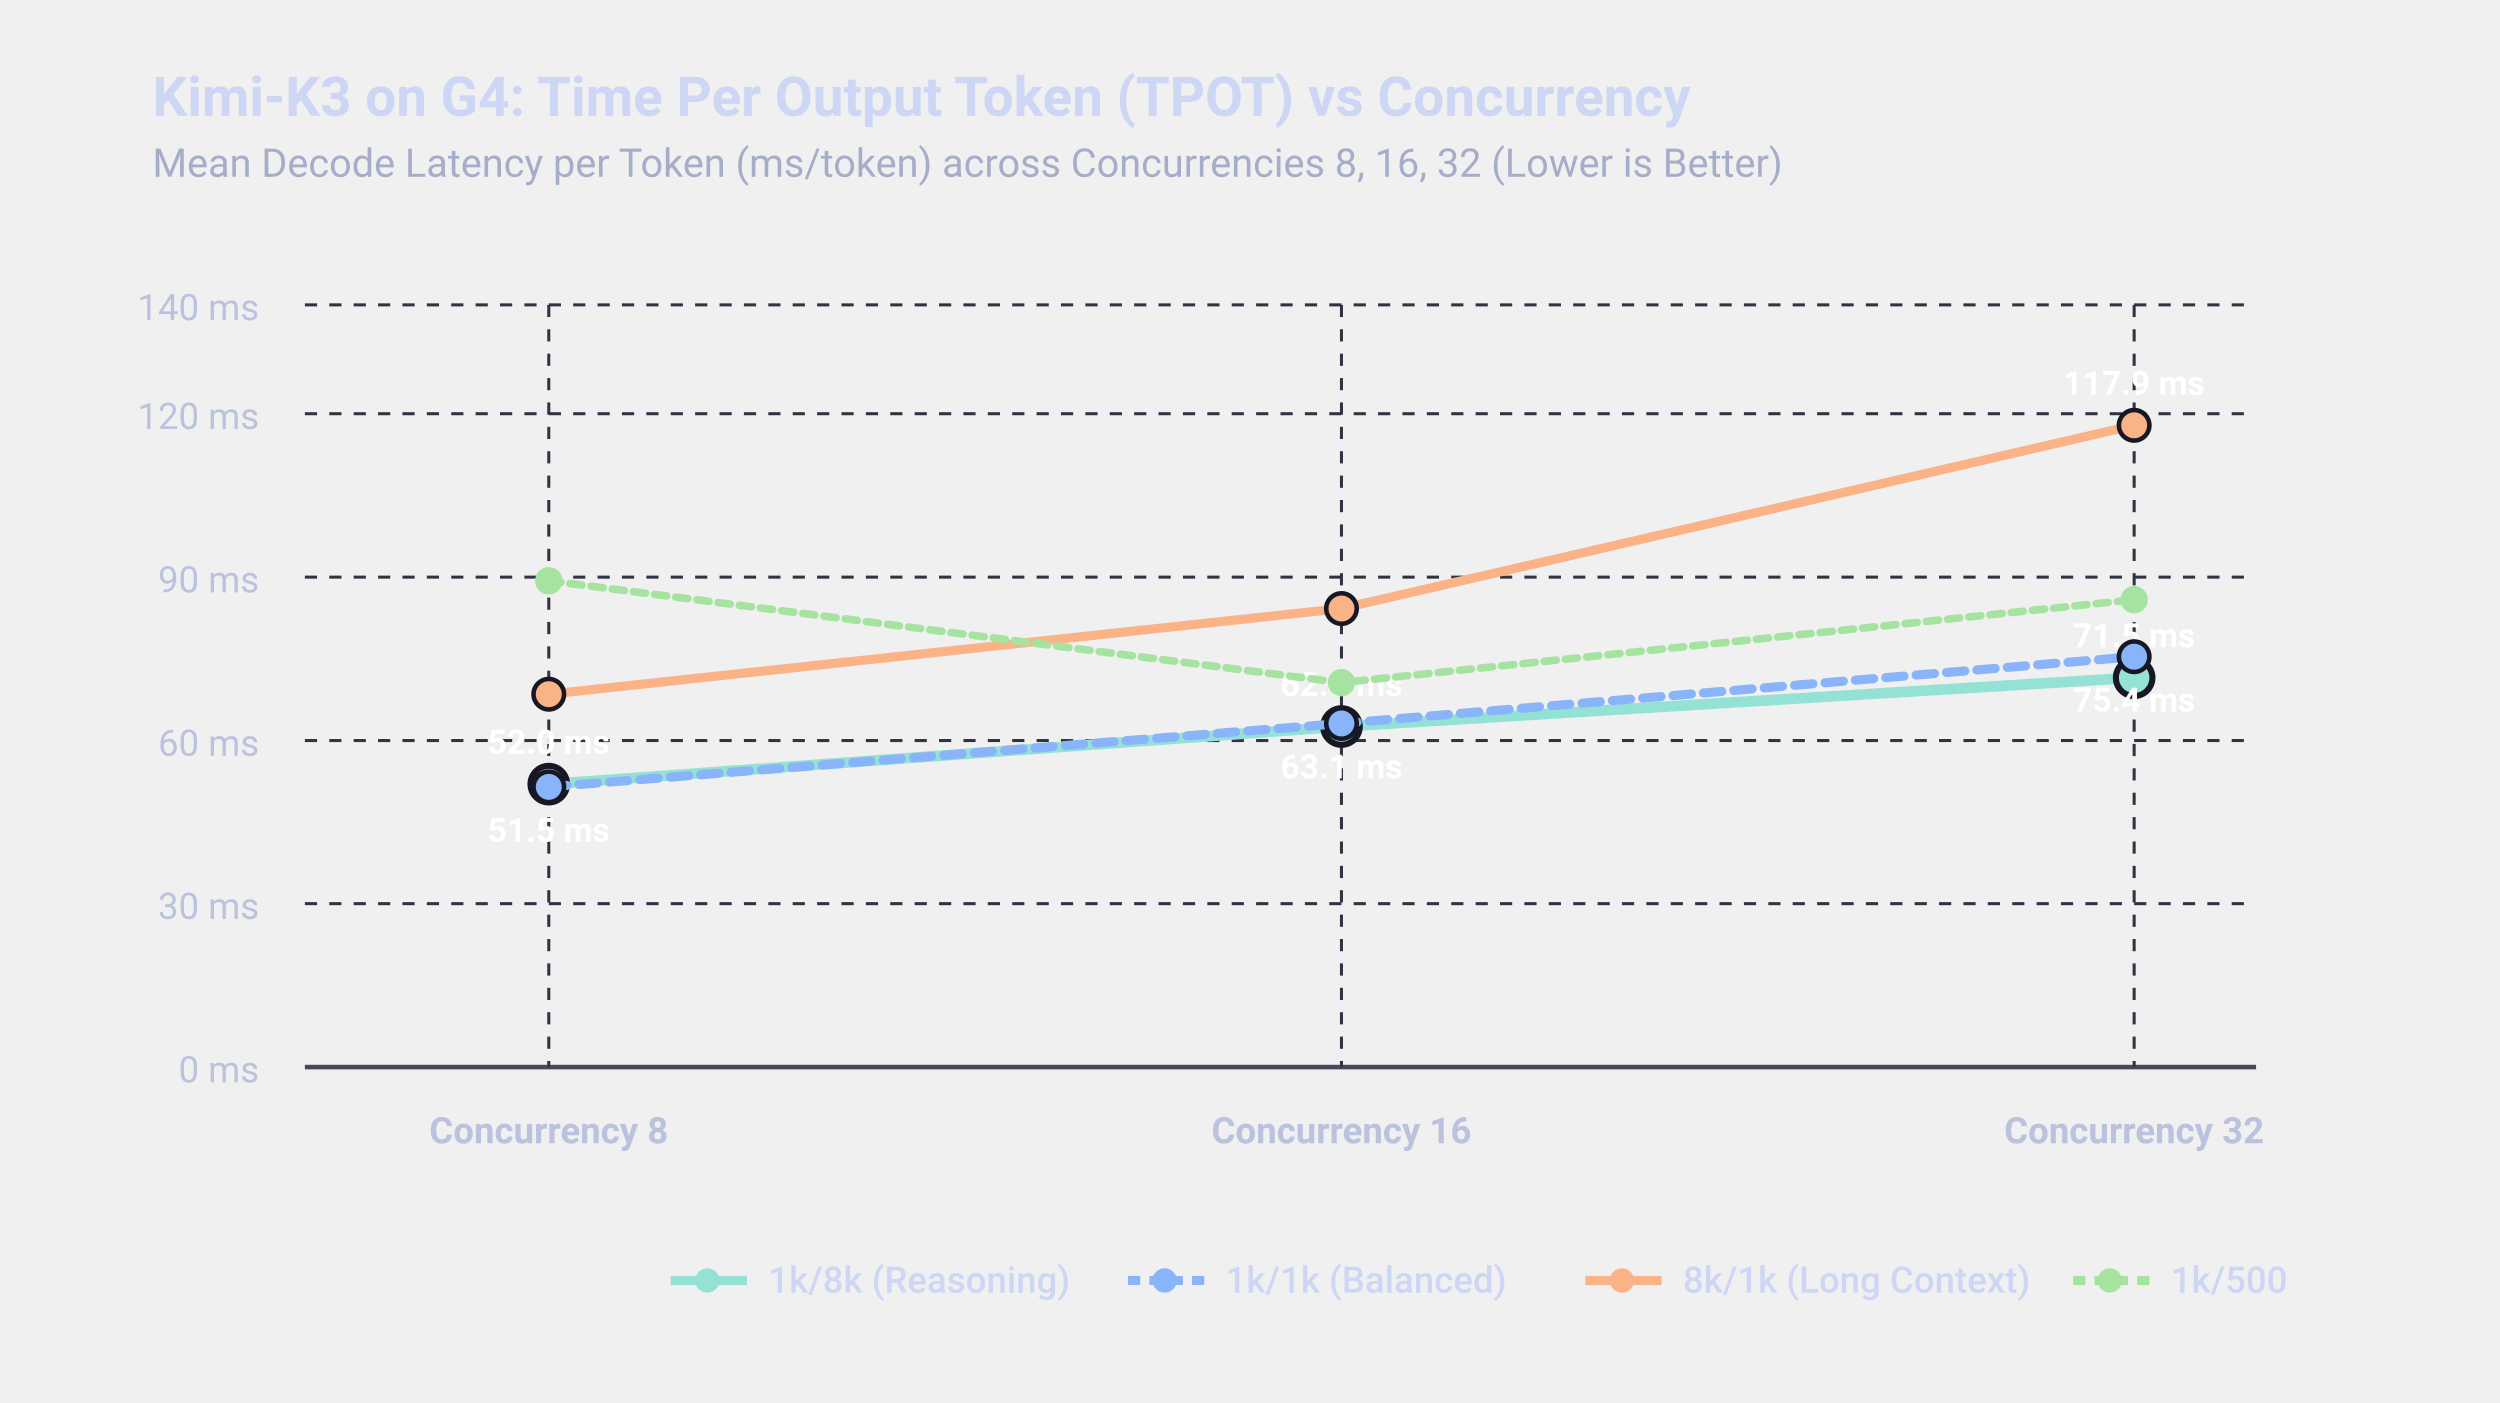
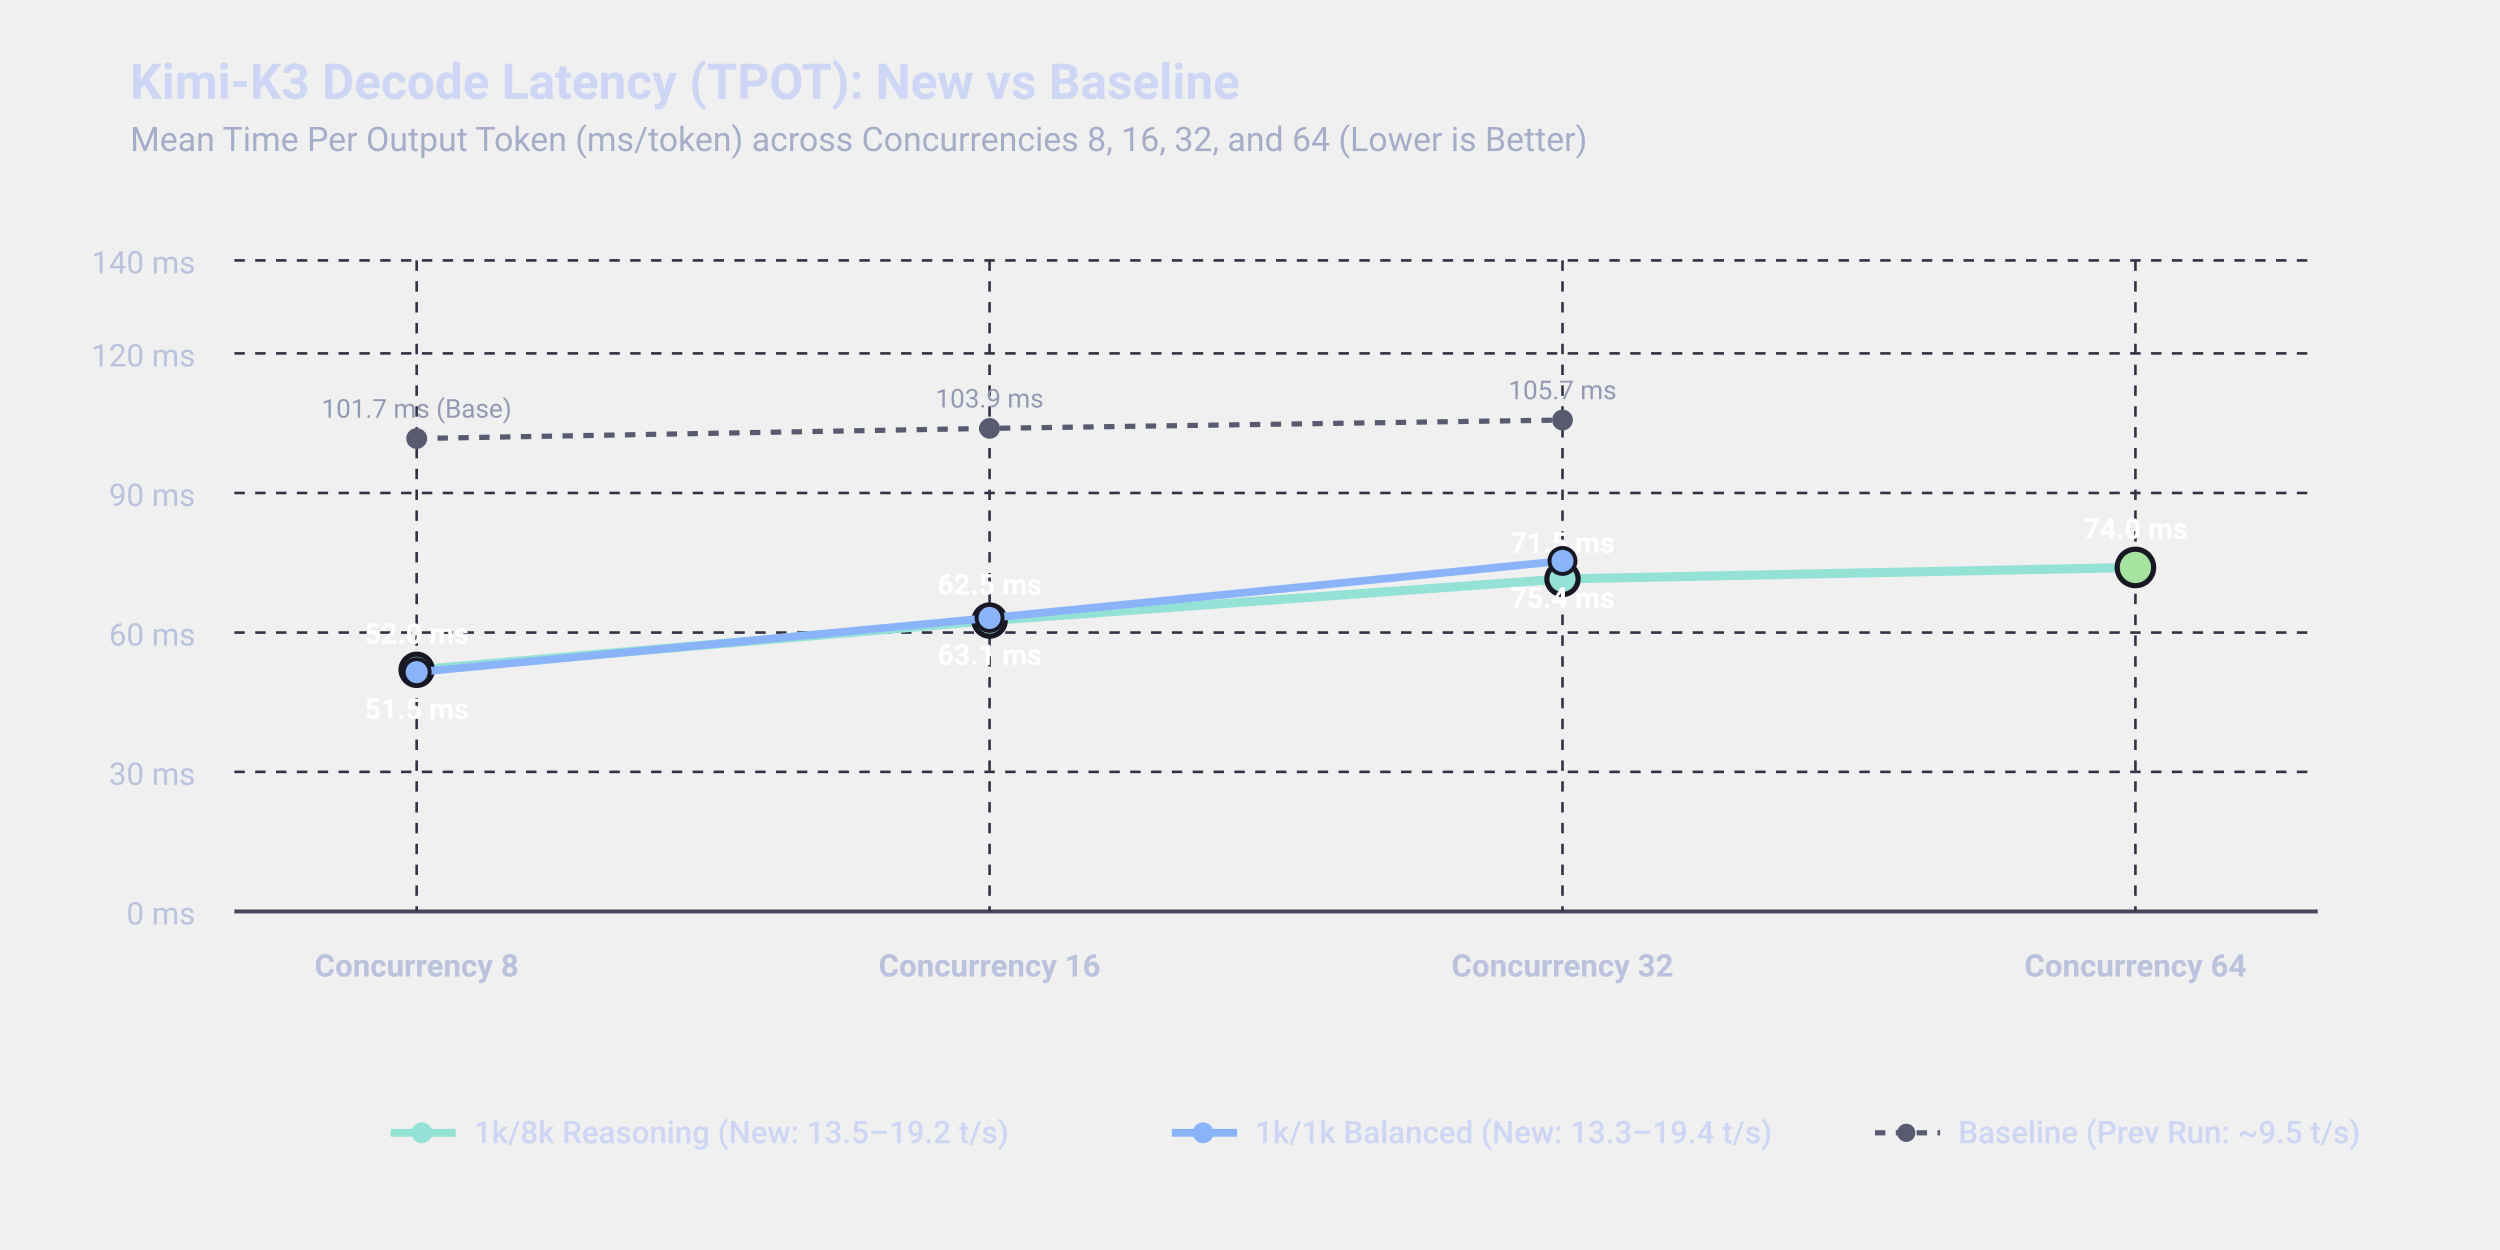
- <svg xmlns="http://www.w3.org/2000/svg" viewBox="0 0 820 460" width="100%" height="100%" style="background:#181825; font-family: -apple-system, BlinkMacSystemFont, Segoe UI, Roboto, Helvetica, Arial, sans-serif;">
+ <svg xmlns="http://www.w3.org/2000/svg" viewBox="0 0 960 480" width="100%" height="100%" style="background:#181825; font-family: -apple-system, BlinkMacSystemFont, Segoe UI, Roboto, Helvetica, Arial, sans-serif;">
  <style>
-     .title { fill: #cdd6f4; font-size: 18px; font-weight: bold; }
+     .title { fill: #cdd6f4; font-size: 19px; font-weight: bold; }
    .subtitle { fill: #a6adc8; font-size: 13px; }
    .axis { stroke: #45475a; stroke-width: 1.5; }
    .grid { stroke: #313244; stroke-dasharray: 4; stroke-width: 1; }
    .label { fill: #bac2de; font-size: 12px; }
    .legend { fill: #cdd6f4; font-size: 12px; font-weight: 500; }
-     .dot-label { fill: #ffffff; font-size: 11px; font-weight: 600; text-anchor: middle; }
+     .dot-label-new { fill: #ffffff; font-size: 11px; font-weight: bold; text-anchor: middle; }
+     .dot-label-old { fill: #9399b2; font-size: 10px; font-weight: normal; text-anchor: middle; }
  </style>
-   <text x="50" y="38" class="title">Kimi-K3 on G4: Time Per Output Token (TPOT) vs Concurrency</text>
-   <text x="50" y="58" class="subtitle">Mean Decode Latency per Token (ms/token) across Concurrencies 8, 16, 32 (Lower is Better)</text>
-   <line x1="100" y1="350" x2="740" y2="350" class="axis" />
-   <text x="85" y="355" class="label" text-anchor="end">0 ms</text>
-   <line x1="100" y1="296.4" x2="740" y2="296.4" class="grid" />
-   <text x="85" y="301.4" class="label" text-anchor="end">30 ms</text>
-   <line x1="100" y1="242.9" x2="740" y2="242.9" class="grid" />
-   <text x="85" y="247.9" class="label" text-anchor="end">60 ms</text>
-   <line x1="100" y1="189.3" x2="740" y2="189.3" class="grid" />
-   <text x="85" y="194.3" class="label" text-anchor="end">90 ms</text>
-   <line x1="100" y1="135.7" x2="740" y2="135.7" class="grid" />
-   <text x="85" y="140.7" class="label" text-anchor="end">120 ms</text>
-   <line x1="100" y1="100.0" x2="740" y2="100.0" class="grid" />
-   <text x="85" y="105.0" class="label" text-anchor="end">140 ms</text>
-   <line x1="180" y1="100" x2="180" y2="350" class="grid" />
-   <text x="180" y="375" class="label" text-anchor="middle" font-weight="bold">Concurrency 8</text>
-   <line x1="440" y1="100" x2="440" y2="350" class="grid" />
-   <text x="440" y="375" class="label" text-anchor="middle" font-weight="bold">Concurrency 16</text>
-   <line x1="700" y1="100" x2="700" y2="350" class="grid" />
-   <text x="700" y="375" class="label" text-anchor="middle" font-weight="bold">Concurrency 32</text>
-   <polyline points="180,257.2 440,238.3 700,222.3" fill="none" stroke="#94e2d5" stroke-width="3.5" stroke-linecap="round" stroke-linejoin="round" />
-   <circle cx="180" cy="257.2" r="6" fill="#94e2d5" stroke="#181825" stroke-width="2" />
-   <text x="180" y="247.2" class="dot-label">52.0 ms</text>
-   <circle cx="440" cy="238.3" r="6" fill="#94e2d5" stroke="#181825" stroke-width="2" />
-   <text x="440" y="228.3" class="dot-label">62.6 ms</text>
-   <circle cx="700" cy="222.3" r="6" fill="#94e2d5" stroke="#181825" stroke-width="2" />
-   <text x="700" y="212.3" class="dot-label">71.5 ms</text>
-   <polyline points="180,258.1 440,237.3 700,215.4" fill="none" stroke="#89b4fa" stroke-width="3" stroke-dasharray="6,4" stroke-linecap="round" stroke-linejoin="round" />
-   <circle cx="180" cy="258.1" r="5" fill="#89b4fa" stroke="#181825" stroke-width="1.5" />
-   <text x="180" y="276.1" class="dot-label">51.5 ms</text>
-   <circle cx="440" cy="237.3" r="5" fill="#89b4fa" stroke="#181825" stroke-width="1.5" />
-   <text x="440" y="255.3" class="dot-label">63.1 ms</text>
-   <circle cx="700" cy="215.4" r="5" fill="#89b4fa" stroke="#181825" stroke-width="1.5" />
-   <text x="700" y="233.4" class="dot-label">75.4 ms</text>
-   <polyline points="180,227.7 440,199.6 700,139.5" fill="none" stroke="#fab387" stroke-width="3" stroke-linecap="round" stroke-linejoin="round" />
-   <circle cx="180" cy="227.7" r="5" fill="#fab387" stroke="#181825" stroke-width="1.5" />
-   <circle cx="440" cy="199.6" r="5" fill="#fab387" stroke="#181825" stroke-width="1.5" />
-   <circle cx="700" cy="139.5" r="5" fill="#fab387" stroke="#181825" stroke-width="1.5" />
-   <text x="700" y="129.5" class="dot-label">117.9 ms</text>
-   <polyline points="180,190.5 440,223.9 700,196.7" fill="none" stroke="#a6e3a1" stroke-width="2.5" stroke-dasharray="4,3" stroke-linecap="round" stroke-linejoin="round" />
-   <circle cx="180" cy="190.5" r="4.5" fill="#a6e3a1" />
-   <circle cx="440" cy="223.9" r="4.5" fill="#a6e3a1" />
-   <circle cx="700" cy="196.7" r="4.5" fill="#a6e3a1" />
-   <line x1="220" y1="420" x2="245" y2="420" stroke="#94e2d5" stroke-width="3" />
-   <circle cx="232" cy="420" r="4" fill="#94e2d5" />
-   <text x="252" y="424" class="legend">1k/8k (Reasoning)</text>
-   <line x1="370" y1="420" x2="395" y2="420" stroke="#89b4fa" stroke-width="3" stroke-dasharray="4,3" />
-   <circle cx="382" cy="420" r="4" fill="#89b4fa" />
-   <text x="402" y="424" class="legend">1k/1k (Balanced)</text>
-   <line x1="520" y1="420" x2="545" y2="420" stroke="#fab387" stroke-width="3" />
-   <circle cx="532" cy="420" r="4" fill="#fab387" />
-   <text x="552" y="424" class="legend">8k/1k (Long Context)</text>
-   <line x1="680" y1="420" x2="705" y2="420" stroke="#a6e3a1" stroke-width="3" stroke-dasharray="4,3" />
-   <circle cx="692" cy="420" r="4" fill="#a6e3a1" />
-   <text x="712" y="424" class="legend">1k/500</text>
+   <text x="50" y="38" class="title">Kimi-K3 Decode Latency (TPOT): New vs Baseline</text>
+   <text x="50" y="58" class="subtitle">Mean Time Per Output Token (ms/token) across Concurrencies 8, 16, 32, and 64 (Lower is Better)</text>
+   <line x1="90" y1="350" x2="890" y2="350" class="axis" />
+   <text x="75" y="355" class="label" text-anchor="end">0 ms</text>
+   <line x1="90" y1="296.4" x2="890" y2="296.4" class="grid" />
+   <text x="75" y="301.4" class="label" text-anchor="end">30 ms</text>
+   <line x1="90" y1="242.9" x2="890" y2="242.9" class="grid" />
+   <text x="75" y="247.9" class="label" text-anchor="end">60 ms</text>
+   <line x1="90" y1="189.3" x2="890" y2="189.3" class="grid" />
+   <text x="75" y="194.3" class="label" text-anchor="end">90 ms</text>
+   <line x1="90" y1="135.7" x2="890" y2="135.7" class="grid" />
+   <text x="75" y="140.7" class="label" text-anchor="end">120 ms</text>
+   <line x1="90" y1="100.0" x2="890" y2="100.0" class="grid" />
+   <text x="75" y="105.0" class="label" text-anchor="end">140 ms</text>
+   <line x1="160" y1="100" x2="160" y2="350" class="grid" />
+   <text x="160" y="375" class="label" text-anchor="middle" font-weight="bold">Concurrency 8</text>
+   <line x1="380" y1="100" x2="380" y2="350" class="grid" />
+   <text x="380" y="375" class="label" text-anchor="middle" font-weight="bold">Concurrency 16</text>
+   <line x1="600" y1="100" x2="600" y2="350" class="grid" />
+   <text x="600" y="375" class="label" text-anchor="middle" font-weight="bold">Concurrency 32</text>
+   <line x1="820" y1="100" x2="820" y2="350" class="grid" />
+   <text x="820" y="375" class="label" text-anchor="middle" font-weight="bold">Concurrency 64</text>
+   <polyline points="160,168.4 380,164.5 600,161.3" fill="none" stroke="#585b70" stroke-width="2" stroke-dasharray="4,4" />
+   <circle cx="160" cy="168.4" r="4" fill="#585b70" />
+   <text x="160" y="160.4" class="dot-label-old">101.7 ms (Base)</text>
+   <circle cx="380" cy="164.5" r="4" fill="#585b70" />
+   <text x="380" y="156.5" class="dot-label-old">103.9 ms</text>
+   <circle cx="600" cy="161.3" r="4" fill="#585b70" />
+   <text x="600" y="153.3" class="dot-label-old">105.7 ms</text>
+   <polyline points="160,257.2 380,238.3 600,222.3 820,217.9" fill="none" stroke="#94e2d5" stroke-width="3.5" stroke-linecap="round" stroke-linejoin="round" />
+   <circle cx="160" cy="257.2" r="6" fill="#94e2d5" stroke="#181825" stroke-width="2" />
+   <text x="160" y="247.2" class="dot-label-new">52.0 ms</text>
+   <circle cx="380" cy="238.3" r="6" fill="#94e2d5" stroke="#181825" stroke-width="2" />
+   <text x="380" y="228.3" class="dot-label-new">62.5 ms</text>
+   <circle cx="600" cy="222.3" r="6" fill="#94e2d5" stroke="#181825" stroke-width="2" />
+   <text x="600" y="212.3" class="dot-label-new">71.5 ms</text>
+   <circle cx="820" cy="217.9" r="7" fill="#a6e3a1" stroke="#181825" stroke-width="2" />
+   <text x="820" y="206.9" class="dot-label-new" font-size="12px">74.0 ms</text>
+   <polyline points="160,258.1 380,237.3 600,215.4" fill="none" stroke="#89b4fa" stroke-width="3" stroke-linecap="round" stroke-linejoin="round" />
+   <circle cx="160" cy="258.1" r="5" fill="#89b4fa" stroke="#181825" stroke-width="1.5" />
+   <text x="160" y="276.1" class="dot-label-new">51.5 ms</text>
+   <circle cx="380" cy="237.3" r="5" fill="#89b4fa" stroke="#181825" stroke-width="1.5" />
+   <text x="380" y="255.3" class="dot-label-new">63.1 ms</text>
+   <circle cx="600" cy="215.4" r="5" fill="#89b4fa" stroke="#181825" stroke-width="1.5" />
+   <text x="600" y="233.4" class="dot-label-new">75.4 ms</text>
+   <line x1="150" y1="435" x2="175" y2="435" stroke="#94e2d5" stroke-width="3" />
+   <circle cx="162" cy="435" r="4" fill="#94e2d5" />
+   <text x="182" y="439" class="legend">1k/8k Reasoning (New: 13.5–19.2 t/s)</text>
+   <line x1="450" y1="435" x2="475" y2="435" stroke="#89b4fa" stroke-width="3" />
+   <circle cx="462" cy="435" r="4" fill="#89b4fa" />
+   <text x="482" y="439" class="legend">1k/1k Balanced (New: 13.3–19.4 t/s)</text>
+   <line x1="720" y1="435" x2="745" y2="435" stroke="#585b70" stroke-width="2" stroke-dasharray="4,4" />
+   <circle cx="732" cy="435" r="3.5" fill="#585b70" />
+   <text x="752" y="439" class="legend" fill="#a6adc8">Baseline (Prev Run: ~9.5 t/s)</text>
</svg>
